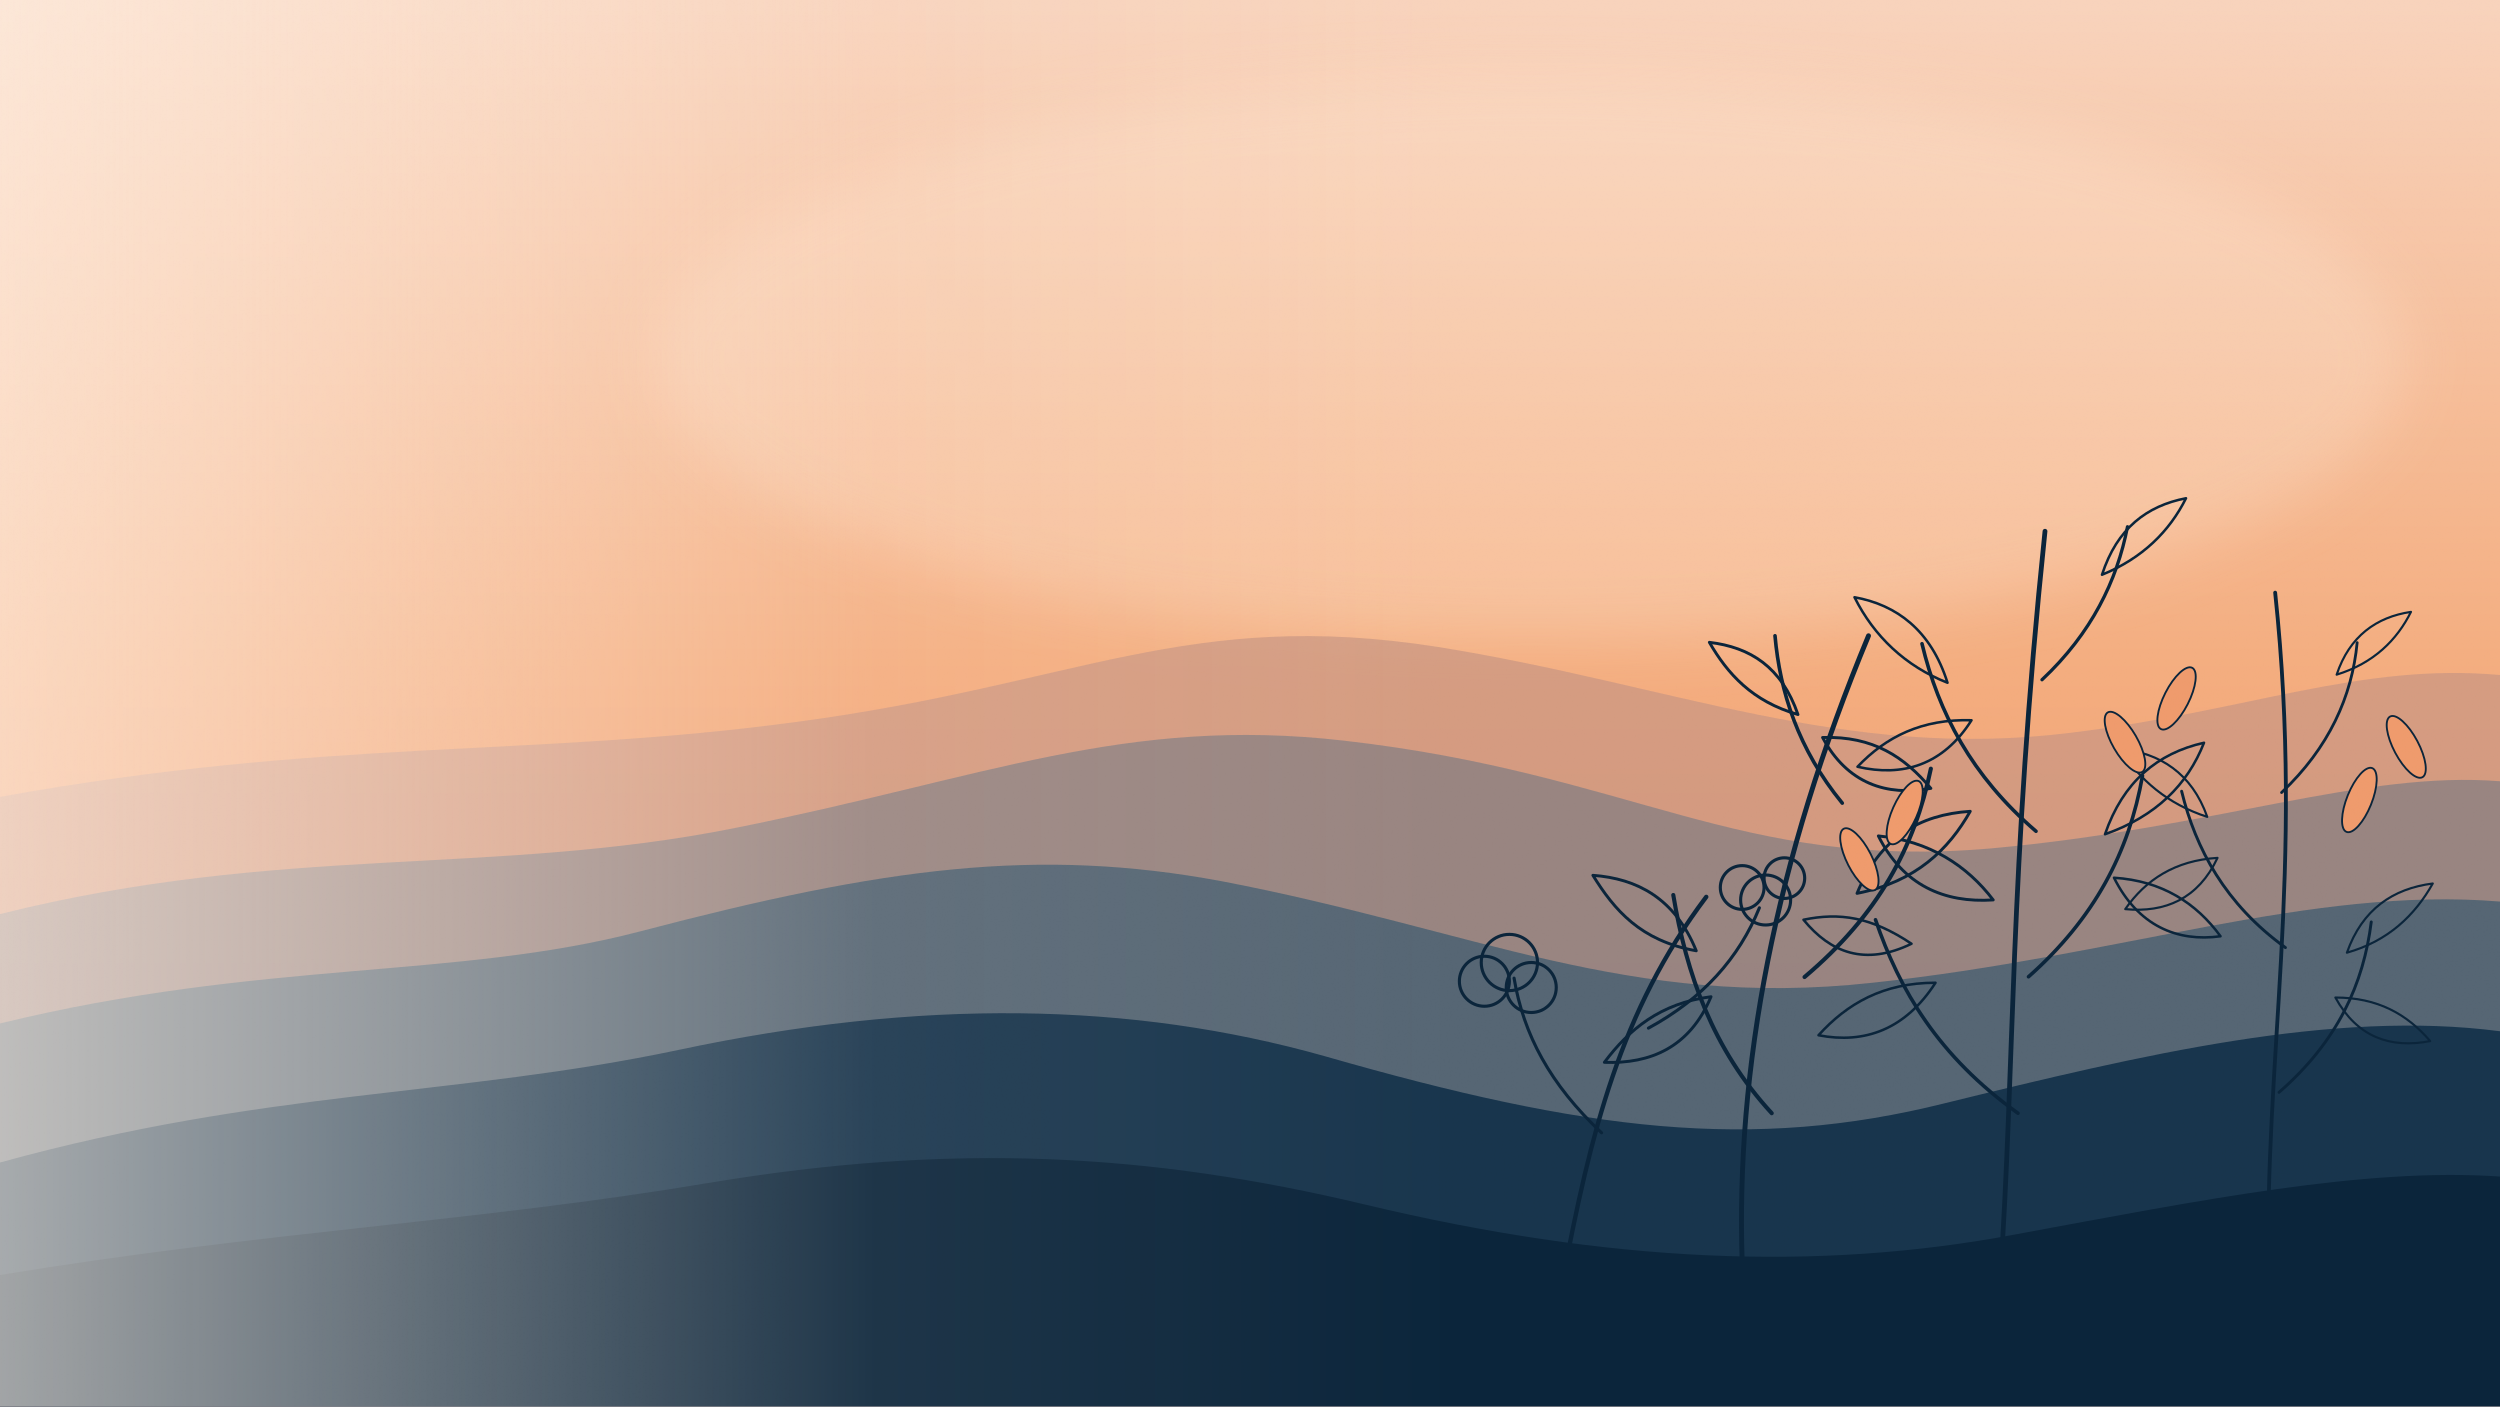
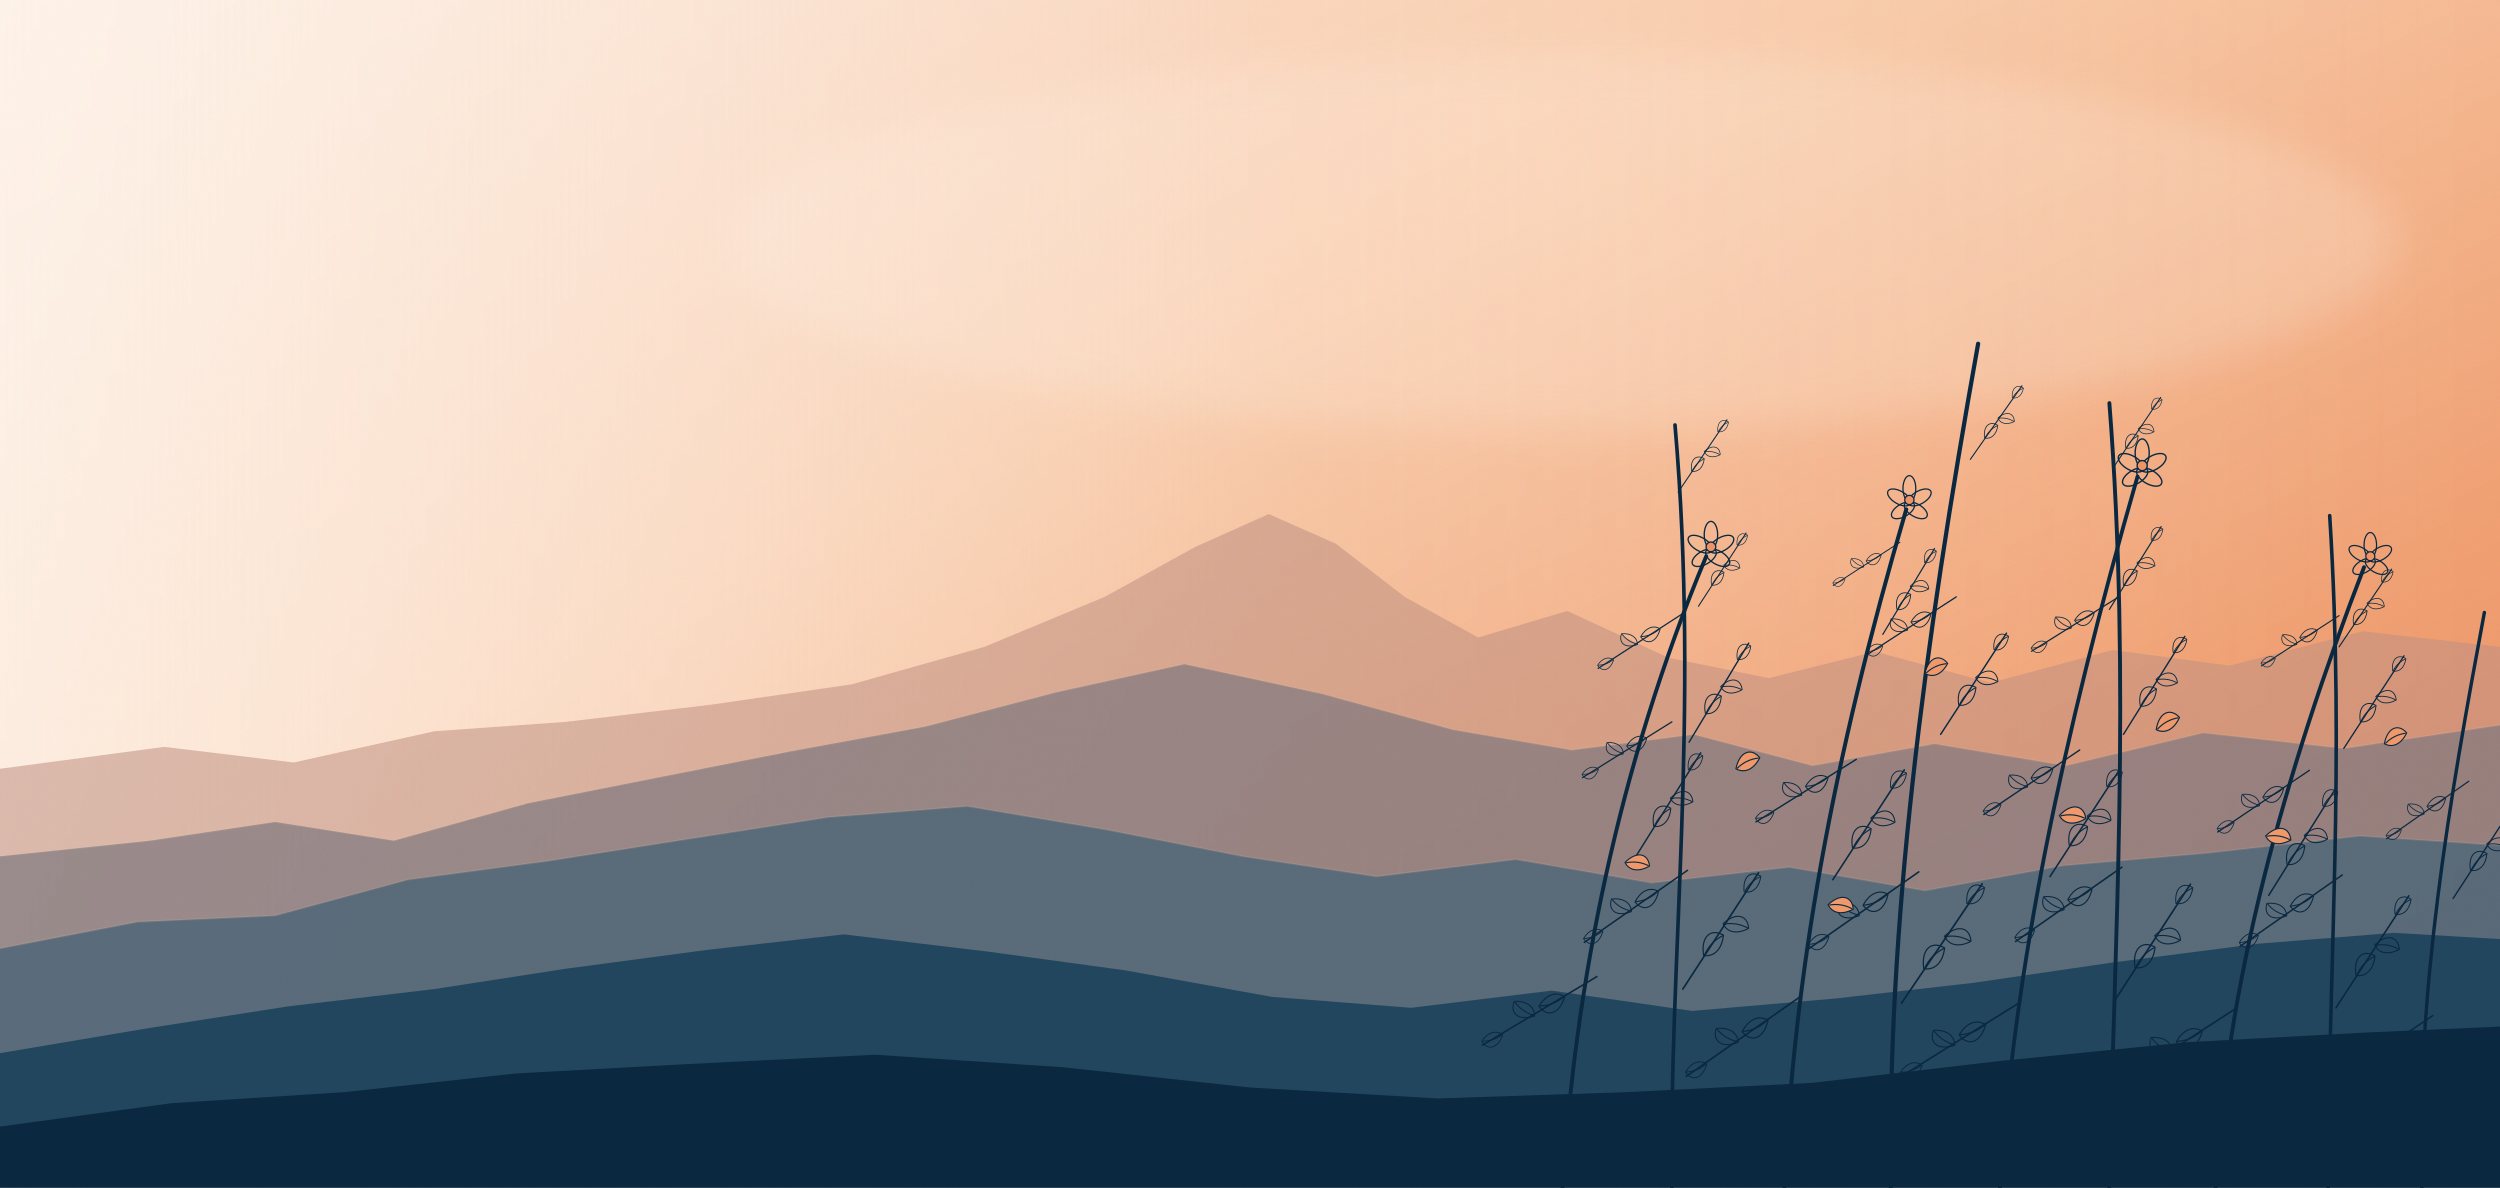
- <svg xmlns="http://www.w3.org/2000/svg" viewBox="0 0 1600 900" role="img" aria-labelledby="title desc">
+ <svg xmlns="http://www.w3.org/2000/svg" viewBox="0 0 1600 760" role="img" aria-labelledby="title desc">
  <defs>
-     <linearGradient id="sky" x1="0" x2="0" y1="0" y2="1">
-       <stop offset="0" stop-color="#f8d3bc" />
-       <stop offset="0.48" stop-color="#f4ad7f" />
-       <stop offset="1" stop-color="#e98b64" />
+     <linearGradient id="sky" x1="0" y1="0" x2="1" y2="1">
+       <stop offset="0" stop-color="#fae2d2" />
+       <stop offset=".38" stop-color="#f8c8a6" />
+       <stop offset=".72" stop-color="#f0a072" />
+       <stop offset="1" stop-color="#e98660" />
    </linearGradient>
-     <linearGradient id="mist" x1="0" x2="1">
-       <stop offset="0" stop-color="#fff3e8" stop-opacity=".62" />
-       <stop offset=".6" stop-color="#fff3e8" stop-opacity=".08" />
-       <stop offset="1" stop-color="#fff3e8" stop-opacity="0" />
+     <linearGradient id="haze" x1="0" y1="0" x2="1" y2="0">
+       <stop offset="0" stop-color="#fff8f1" stop-opacity=".76" />
+       <stop offset=".52" stop-color="#fff8f1" stop-opacity=".13" />
+       <stop offset="1" stop-color="#fff8f1" stop-opacity="0" />
    </linearGradient>
-     <filter id="soft" x="-20%" y="-20%" width="140%" height="140%">
-       <feGaussianBlur stdDeviation="18" />
+     <filter id="soft">
+       <feGaussianBlur stdDeviation="13" />
    </filter>
-     <pattern id="grain" width="220" height="220" patternUnits="userSpaceOnUse">
-       <filter id="noise">
-         <feTurbulence type="fractalNoise" baseFrequency=".9" numOctaves="3" seed="7" />
-       </filter>
-       <rect width="220" height="220" filter="url(#noise)" opacity=".08" />
-     </pattern>
+     <filter id="grain">
+       <feTurbulence type="fractalNoise" baseFrequency=".82" numOctaves="3" seed="13" />
+       <feColorMatrix type="saturate" values="0" />
+       <feComponentTransfer>
+         <feFuncA type="table" tableValues="0 .075" />
+       </feComponentTransfer>
+     </filter>
+     <g id="leaf">
+       <path d="M0 0 C7-14 18-15 23-4 C15 5 6 6 0 0Z" />
+       <path d="M1 0 C8-4 15-5 22-4" fill="none" />
+     </g>
+     <g id="sprig">
+       <path d="M0 0 Q27-31 54-62" fill="none" />
+       <use href="#leaf" transform="translate(15 -18) rotate(-28) scale(.72)" />
+       <use href="#leaf" transform="translate(29 -35) rotate(28) scale(.66)" />
+       <use href="#leaf" transform="translate(44 -52) rotate(-25) scale(.58)" />
+     </g>
+     <g id="flower">
+       <ellipse cx="0" cy="-9" rx="5" ry="10" />
+       <ellipse cx="8" cy="-2" rx="5" ry="10" transform="rotate(60 8 -2)" />
+       <ellipse cx="5" cy="8" rx="5" ry="10" transform="rotate(120 5 8)" />
+       <ellipse cx="-5" cy="8" rx="5" ry="10" transform="rotate(-120 -5 8)" />
+       <ellipse cx="-8" cy="-2" rx="5" ry="10" transform="rotate(-60 -8 -2)" />
+       <circle r="3.6" fill="#ef9466" />
+     </g>
  </defs>
-   <rect width="1600" height="900" fill="url(#sky)" />
-   <ellipse cx="980" cy="230" rx="560" ry="180" fill="#fff0df" opacity=".25" filter="url(#soft)" />
-   <path d="M0 510 C210 472 340 485 510 462 C690 438 760 389 920 414 C1070 438 1180 487 1325 469 C1440 455 1510 424 1600 432 L1600 900 L0 900 Z" fill="#c99682" opacity=".72" />
-   <path d="M0 585 C180 540 315 561 470 530 C630 498 720 458 860 474 C1045 495 1112 557 1274 543 C1418 530 1512 493 1600 500 L1600 900 L0 900 Z" fill="#887f82" opacity=".78" />
-   <path d="M0 655 C168 614 292 627 410 596 C566 555 664 542 782 564 C944 595 1042 646 1198 629 C1357 612 1479 567 1600 577 L1600 900 L0 900 Z" fill="#4f6372" opacity=".9" />
-   <path d="M0 744 C170 697 292 702 434 672 C589 639 724 641 848 676 C1015 724 1121 737 1245 706 C1371 675 1493 646 1600 660 L1600 900 L0 900 Z" fill="#18354d" />
-   <path d="M0 816 C170 788 305 782 454 757 C610 731 736 738 874 771 C1029 808 1163 814 1290 790 C1409 768 1514 747 1600 753 L1600 900 L0 900 Z" fill="#0b253b" />
-   <rect width="930" height="900" fill="url(#mist)" />
-   <g fill="none" stroke="#0b253b" stroke-linecap="round" stroke-linejoin="round">
-     <g transform="translate(1115 808) scale(1.05)">
-       <path d="M0 0 C-4 -118 20 -245 77 -382" stroke-width="3" />
-       <path d="M18 -91 C-18 -130 -34 -176 -42 -224" stroke-width="2.5" />
-       <path d="M38 -174 C83 -212 105 -253 115 -301" stroke-width="2.5" />
-       <path d="M61 -280 C34 -313 23 -348 20 -382" stroke-width="2.2" />
-       <g stroke-width="1.8">
-         <path d="M-28 -190 c-34 -6 -50 -25 -63 -46 c27 2 50 14 63 46Z" />
-         <path d="M-19 -162 c-31 4 -50 20 -65 40 c28 1 52 -9 65 -40Z" />
-         <path d="M70 -225 c36 -7 56 -27 69 -50 c-31 2 -55 16 -69 50Z" />
-         <path d="M83 -260 c31 3 54 18 70 39 c-30 2 -55 -9 -70 -39Z" />
-         <path d="M34 -334 c-28 -8 -43 -25 -54 -44 c25 3 44 15 54 44Z" />
-         <path d="M49 -320 c31 -1 50 12 66 31 c-27 5 -51 -3 -66 -31Z" />
-       </g>
-     </g>
-     <g transform="translate(1280 820) scale(.96)">
-       <path d="M0 0 C10 -145 6 -270 30 -500" stroke-width="3.2" />
-       <path d="M12 -112 C-41 -150 -67 -194 -83 -241" stroke-width="2.4" />
-       <path d="M19 -203 C63 -242 86 -286 95 -337" stroke-width="2.4" />
-       <path d="M24 -300 C-19 -337 -41 -379 -52 -425" stroke-width="2.4" />
-       <path d="M28 -401 C61 -432 78 -467 85 -503" stroke-width="2.2" />
-       <g stroke-width="1.7">
-         <path d="M-59 -225 c-27 -18 -48 -21 -72 -16 c18 22 41 31 72 16Z" />
-         <path d="M-43 -199 c-35 0 -59 14 -78 35 c31 6 58 -4 78 -35Z" />
-         <path d="M70 -298 c34 -12 55 -33 66 -61 c-31 7 -54 26 -66 61Z" />
-         <path d="M76 -269 c32 2 55 17 71 39 c-29 4 -55 -7 -71 -39Z" />
-         <path d="M-35 -399 c-28 -11 -49 -31 -62 -57 c28 5 51 22 62 57Z" />
-         <path d="M-19 -374 c-33 -1 -57 11 -76 31 c30 7 57 -1 76 -31Z" />
-         <path d="M68 -471 c27 -11 45 -29 56 -51 c-26 5 -46 20 -56 51Z" />
-       </g>
-     </g>
-     <g transform="translate(1452 818) scale(.82)">
-       <path d="M0 0 C-4 -170 28 -318 5 -535" stroke-width="3" />
-       <path d="M8 -145 C54 -185 74 -230 80 -278" stroke-width="2.3" />
-       <path d="M13 -258 C-34 -292 -57 -335 -68 -380" stroke-width="2.3" />
-       <path d="M10 -379 C47 -414 65 -454 69 -496" stroke-width="2.2" />
-       <g stroke-width="1.7">
-         <path d="M61 -254 c32 -9 53 -29 67 -54 c-31 4 -55 20 -67 54Z" />
-         <path d="M52 -219 c33 0 56 13 74 34 c-31 6 -57 -3 -74 -34Z" />
-         <path d="M-48 -360 c-31 -10 -53 -29 -68 -53 c31 3 56 19 68 53Z" />
-         <path d="M-40 -328 c-33 2 -56 17 -72 40 c31 3 57 -8 72 -40Z" />
-         <path d="M53 -471 c29 -9 47 -27 58 -49 c-27 4 -48 19 -58 49Z" />
-       </g>
-     </g>
-     <g transform="translate(1000 820)">
-       <path d="M0 0 C18 -95 37 -173 92 -246" stroke-width="2.8" />
-       <path d="M25 -95 C-8 -126 -25 -158 -31 -194" stroke-width="2" />
-       <path d="M55 -162 C90 -181 113 -207 126 -239" stroke-width="2" />
-       <circle cx="-34" cy="-204" r="18" stroke-width="2" />
-       <circle cx="-50" cy="-192" r="16" stroke-width="2" />
-       <circle cx="-20" cy="-188" r="16" stroke-width="2" />
-       <circle cx="130" cy="-244" r="16" stroke-width="2" />
-       <circle cx="115" cy="-252" r="14" stroke-width="2" />
-       <circle cx="142" cy="-258" r="13" stroke-width="2" />
-     </g>
+   <rect width="1600" height="760" fill="url(#sky)" />
+   <ellipse cx="1000" cy="155" rx="535" ry="120" fill="#fff5eb" opacity=".22" filter="url(#soft)" />
+   <rect width="1600" height="760" fill="url(#haze)" />
+   <path d="M0 492 L105 478 L188 488 L278 468 L362 462 L455 451 L545 438 L630 414 L707 382 L765 350 L812 329 L855 348 L899 382 L946 408 L1003 391 L1068 421 L1132 434 L1200 417 L1274 437 L1352 416 L1427 426 L1512 404 L1600 414 L1600 760 L0 760Z" fill="#bf9082" opacity=".55" />
+   <path d="M0 548 L96 538 L176 526 L252 538 L338 514 L424 497 L505 481 L592 465 L676 443 L758 425 L846 444 L930 467 L1006 480 L1084 470 L1160 490 L1238 476 L1322 490 L1410 469 L1500 479 L1600 464 L1600 760 L0 760Z" fill="#817980" opacity=".72" />
+   <path d="M0 607 L88 590 L176 586 L261 563 L351 551 L440 537 L530 523 L619 516 L708 531 L795 548 L881 561 L970 550 L1057 565 L1145 555 L1232 570 L1320 554 L1412 546 L1510 535 L1600 541 L1600 760 L0 760Z" fill="#536879" opacity=".9" />
+   <path d="M0 674 L95 658 L185 644 L278 633 L362 620 L452 608 L540 598 L632 609 L720 621 L814 638 L903 645 L993 634 L1083 647 L1175 639 L1263 629 L1352 616 L1445 604 L1532 597 L1600 601 L1600 760 L0 760Z" fill="#23465f" />
+   <path d="M0 721 L110 706 L220 699 L330 687 L440 681 L560 675 L680 683 L800 696 L920 703 L1040 699 L1160 693 L1280 679 L1400 667 L1510 661 L1600 657 L1600 760 L0 760Z" fill="#0a2940" />
+   <g fill="none" stroke="#f9c8a8" stroke-opacity=".12" stroke-width="1.2">
+     <path d="M0 548 L96 538 L176 526 L252 538 L338 514 L424 497 L505 481 L592 465 L676 443 L758 425 L846 444 L930 467 L1006 480 L1084 470 L1160 490 L1238 476 L1322 490 L1410 469 L1500 479 L1600 464" />
+     <path d="M0 607 L88 590 L176 586 L261 563 L351 551 L440 537 L530 523 L619 516 L708 531 L795 548 L881 561 L970 550 L1057 565 L1145 555 L1232 570 L1320 554 L1412 546 L1510 535 L1600 541" />
  </g>
-   <g fill="#ef9b6d" stroke="#0b253b" stroke-width="1.2">
-     <ellipse cx="1190" cy="550" rx="8" ry="22" transform="rotate(-27 1190 550)" />
-     <ellipse cx="1219" cy="520" rx="8" ry="22" transform="rotate(24 1219 520)" />
-     <ellipse cx="1360" cy="475" rx="8" ry="22" transform="rotate(-30 1360 475)" />
-     <ellipse cx="1393" cy="447" rx="8" ry="22" transform="rotate(27 1393 447)" />
-     <ellipse cx="1510" cy="512" rx="8" ry="22" transform="rotate(22 1510 512)" />
-     <ellipse cx="1540" cy="478" rx="8" ry="22" transform="rotate(-28 1540 478)" />
+   <g fill="none" stroke="#0a2940" stroke-linecap="round" stroke-linejoin="round">
+     <path d="M1000 760 C1008 632 1035 492 1092 356" stroke-width="2.5" />
+     <use href="#sprig" transform="translate(1022 625) rotate(198) scale(1.04)" />
+     <use href="#sprig" transform="translate(1047 548) rotate(-9) scale(.95)" />
+     <use href="#sprig" transform="translate(1070 462) rotate(197) scale(.82)" />
+     <use href="#sprig" transform="translate(1087 388) rotate(-8) scale(.68)" />
+     <use href="#flower" transform="translate(1095 350) scale(.86)" />
+     <path d="M1070 760 C1068 615 1088 457 1072 272" stroke-width="2.35" />
+     <use href="#sprig" transform="translate(1077 633) rotate(-8) scale(1.08)" />
+     <use href="#sprig" transform="translate(1080 557) rotate(194) scale(.98)" />
+     <use href="#sprig" transform="translate(1081 475) rotate(-10) scale(.9)" />
+     <use href="#sprig" transform="translate(1078 392) rotate(196) scale(.8)" />
+     <use href="#sprig" transform="translate(1074 315) rotate(-7) scale(.68)" />
+     <path d="M1142 760 C1148 624 1173 486 1220 326" stroke-width="2.55" />
+     <use href="#sprig" transform="translate(1152 638) rotate(194) scale(1.08)" />
+     <use href="#sprig" transform="translate(1173 563) rotate(-8) scale(1.02)" />
+     <use href="#sprig" transform="translate(1188 486) rotate(197) scale(.92)" />
+     <use href="#sprig" transform="translate(1205 406) rotate(-10) scale(.78)" />
+     <use href="#sprig" transform="translate(1216 347) rotate(196) scale(.62)" />
+     <use href="#flower" transform="translate(1222 320) scale(.82)" />
+     <path d="M1210 760 C1208 592 1231 415 1266 220" stroke-width="2.7" />
+     <use href="#sprig" transform="translate(1217 642) rotate(-7) scale(1.12)" />
+     <use href="#sprig" transform="translate(1228 558) rotate(194) scale(1.04)" />
+     <use href="#sprig" transform="translate(1242 470) rotate(-8) scale(.94)" />
+     <use href="#sprig" transform="translate(1252 382) rotate(196) scale(.83)" />
+     <use href="#sprig" transform="translate(1261 294) rotate(-6) scale(.7)" />
+     <path d="M1280 760 C1289 620 1320 472 1368 305" stroke-width="2.45" />
+     <use href="#sprig" transform="translate(1292 642) rotate(197) scale(1.08)" />
+     <use href="#sprig" transform="translate(1312 561) rotate(-8) scale(1.0)" />
+     <use href="#sprig" transform="translate(1331 480) rotate(195) scale(.9)" />
+     <use href="#sprig" transform="translate(1350 390) rotate(-9) scale(.76)" />
+     <use href="#flower" transform="translate(1371 298) scale(.9)" />
+     <path d="M1350 760 C1353 604 1364 438 1350 258" stroke-width="2.5" />
+     <use href="#sprig" transform="translate(1353 641) rotate(-8) scale(1.09)" />
+     <use href="#sprig" transform="translate(1358 555) rotate(194) scale(1.01)" />
+     <use href="#sprig" transform="translate(1359 470) rotate(-9) scale(.9)" />
+     <use href="#sprig" transform="translate(1356 382) rotate(197) scale(.8)" />
+     <use href="#sprig" transform="translate(1352 300) rotate(-7) scale(.67)" />
+     <path d="M1418 760 C1424 632 1462 495 1513 363" stroke-width="2.5" />
+     <use href="#sprig" transform="translate(1430 646) rotate(196) scale(1.06)" />
+     <use href="#sprig" transform="translate(1452 573) rotate(-9) scale(.98)" />
+     <use href="#sprig" transform="translate(1478 493) rotate(195) scale(.86)" />
+     <use href="#sprig" transform="translate(1497 414) rotate(-7) scale(.73)" />
+     <use href="#flower" transform="translate(1517 356) scale(.8)" />
+     <path d="M1490 760 C1490 624 1501 487 1491 330" stroke-width="2.3" />
+     <use href="#sprig" transform="translate(1495 645) rotate(-8) scale(1.04)" />
+     <use href="#sprig" transform="translate(1499 560) rotate(194) scale(.97)" />
+     <use href="#sprig" transform="translate(1500 479) rotate(-8) scale(.86)" />
+     <use href="#sprig" transform="translate(1497 394) rotate(196) scale(.72)" />
+     <path d="M1550 760 C1546 636 1568 510 1590 392" stroke-width="2.2" />
+     <use href="#sprig" transform="translate(1557 650) rotate(195) scale(.98)" />
+     <use href="#sprig" transform="translate(1570 575) rotate(-8) scale(.9)" />
+     <use href="#sprig" transform="translate(1580 500) rotate(194) scale(.78)" />
  </g>
-   <rect width="1600" height="900" fill="url(#grain)" opacity=".12" style="mix-blend-mode:multiply" />
+   <g fill="#ef996b" stroke="#0a2940" stroke-width="1.05">
+     <use href="#leaf" transform="translate(1040 552) rotate(18) scale(.68)" />
+     <use href="#leaf" transform="translate(1111 492) rotate(-15) scale(.72)" />
+     <use href="#leaf" transform="translate(1170 579) rotate(20) scale(.7)" />
+     <use href="#leaf" transform="translate(1232 431) rotate(-14) scale(.68)" />
+     <use href="#leaf" transform="translate(1318 522) rotate(16) scale(.73)" />
+     <use href="#leaf" transform="translate(1380 467) rotate(-18) scale(.72)" />
+     <use href="#leaf" transform="translate(1450 535) rotate(19) scale(.7)" />
+     <use href="#leaf" transform="translate(1526 476) rotate(-16) scale(.68)" />
+   </g>
+   <rect width="1600" height="760" filter="url(#grain)" opacity=".32" style="mix-blend-mode:multiply" />
</svg>
